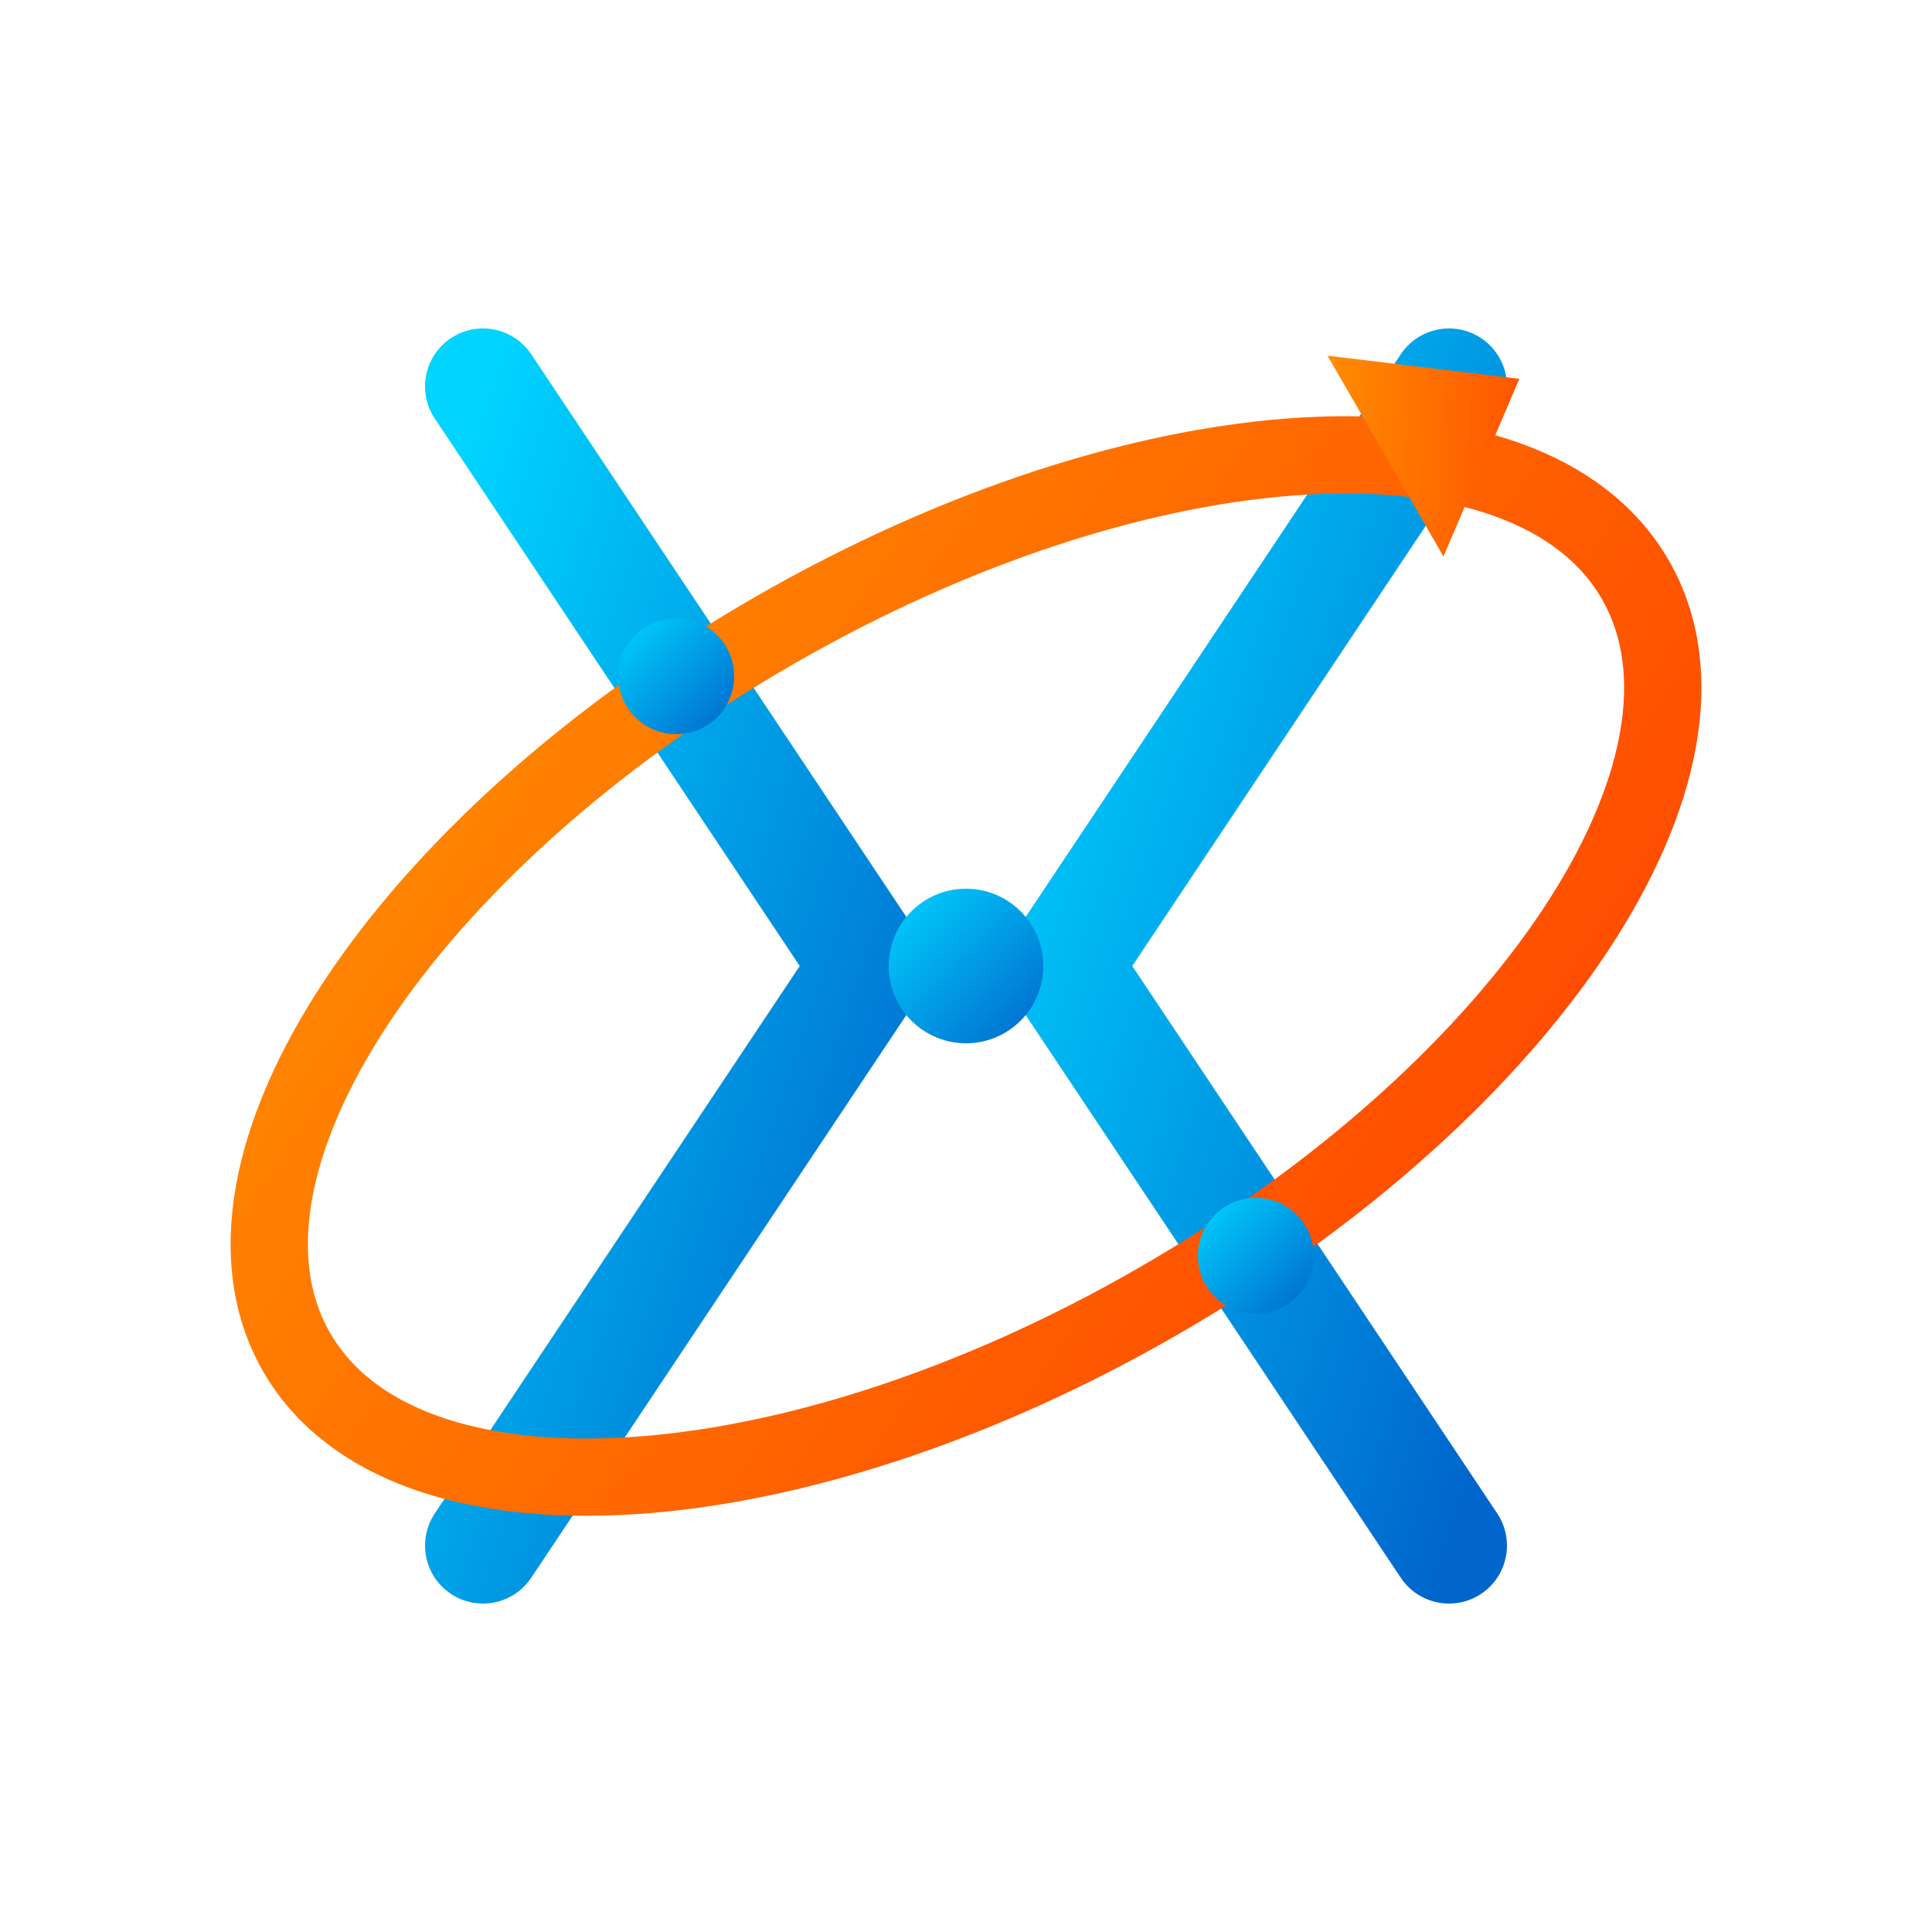
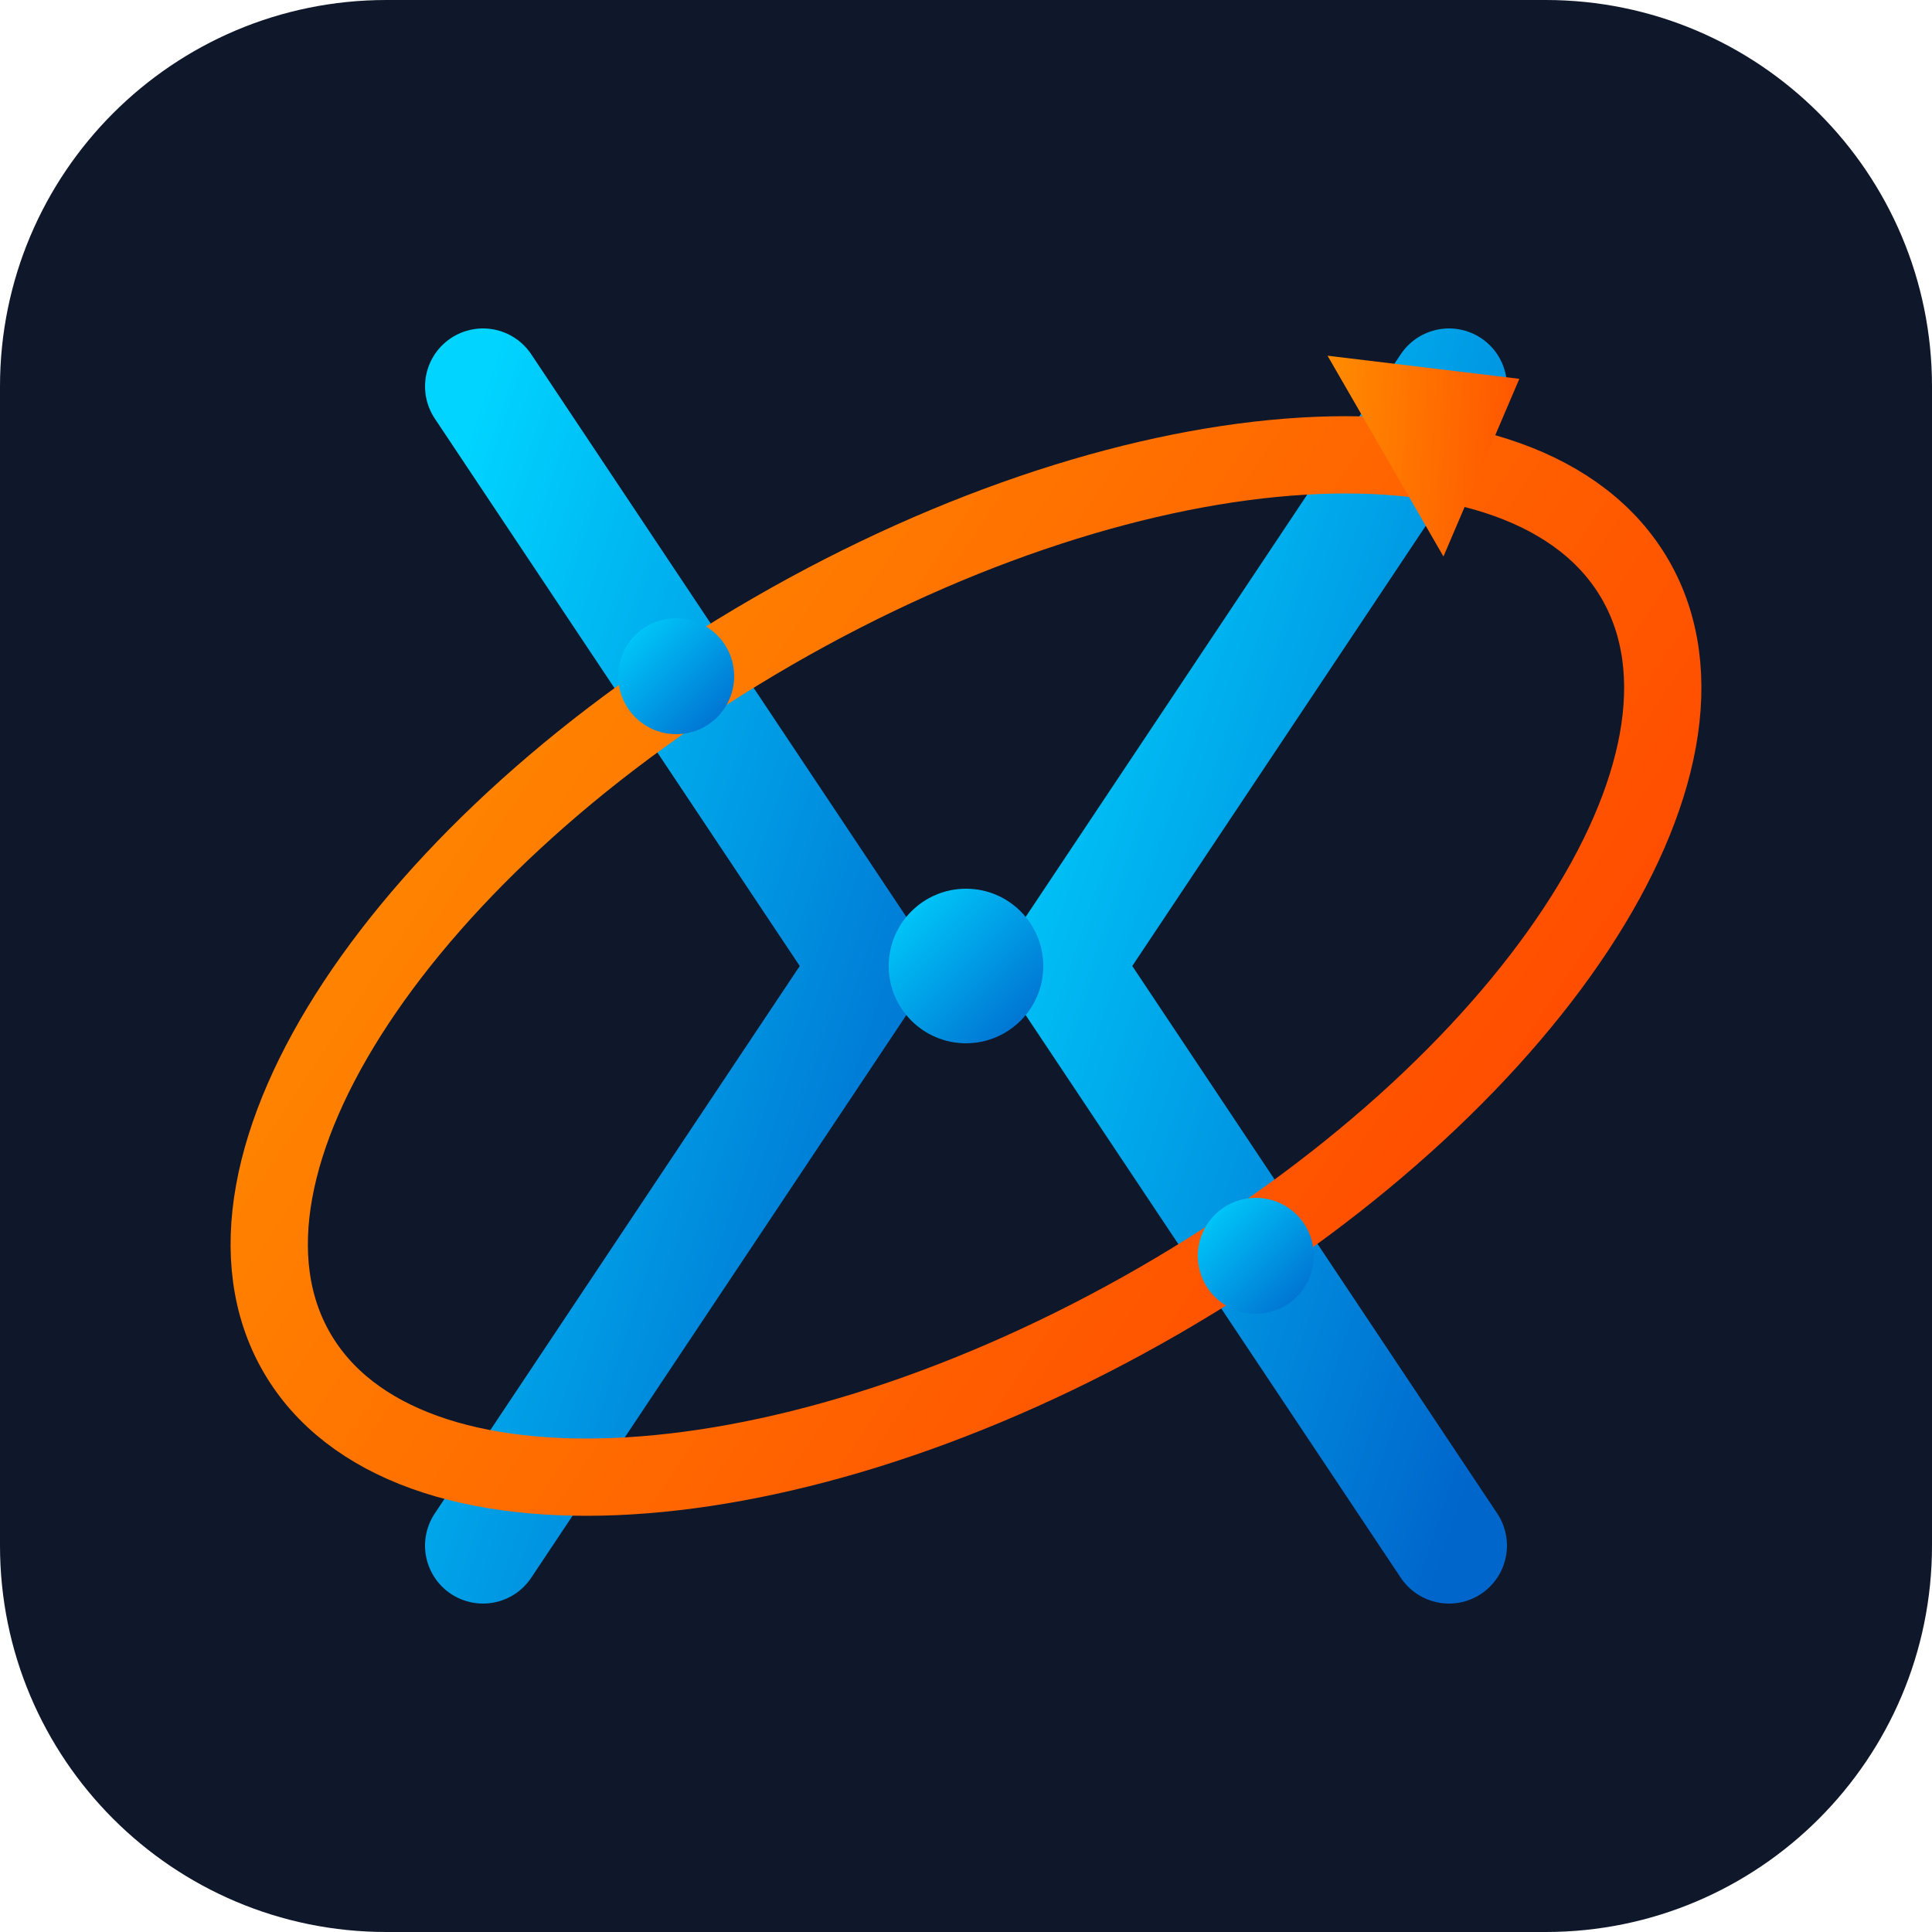
<svg xmlns="http://www.w3.org/2000/svg" viewBox="0 0 100 100" fill="none">
+   <rect width="100" height="100" rx="20" fill="#0f172a" />
  <defs>
    <linearGradient id="blueGrad" x1="0%" y1="0%" x2="100%" y2="100%">
      <stop offset="0%" style="stop-color:#00d4ff" />
      <stop offset="100%" style="stop-color:#0066cc" />
    </linearGradient>
    <linearGradient id="orangeGrad" x1="0%" y1="0%" x2="100%" y2="100%">
      <stop offset="0%" style="stop-color:#ff8c00" />
      <stop offset="100%" style="stop-color:#ff4500" />
    </linearGradient>
  </defs>
  <path d="M25 20 L45 50 L25 80" stroke="url(#blueGrad)" stroke-width="6" stroke-linecap="round" fill="none" />
  <path d="M75 20 L55 50 L75 80" stroke="url(#blueGrad)" stroke-width="6" stroke-linecap="round" fill="none" />
  <ellipse cx="50" cy="50" rx="40" ry="20" stroke="url(#orangeGrad)" stroke-width="4" fill="none" transform="rotate(-30 50 50)" />
  <circle cx="35" cy="35" r="3" fill="url(#blueGrad)" />
  <circle cx="50" cy="50" r="4" fill="url(#blueGrad)" />
  <circle cx="65" cy="65" r="3" fill="url(#blueGrad)" />
  <polygon points="82,32 90,38 82,44" fill="url(#orangeGrad)" transform="rotate(-30 50 50)" />
</svg>
